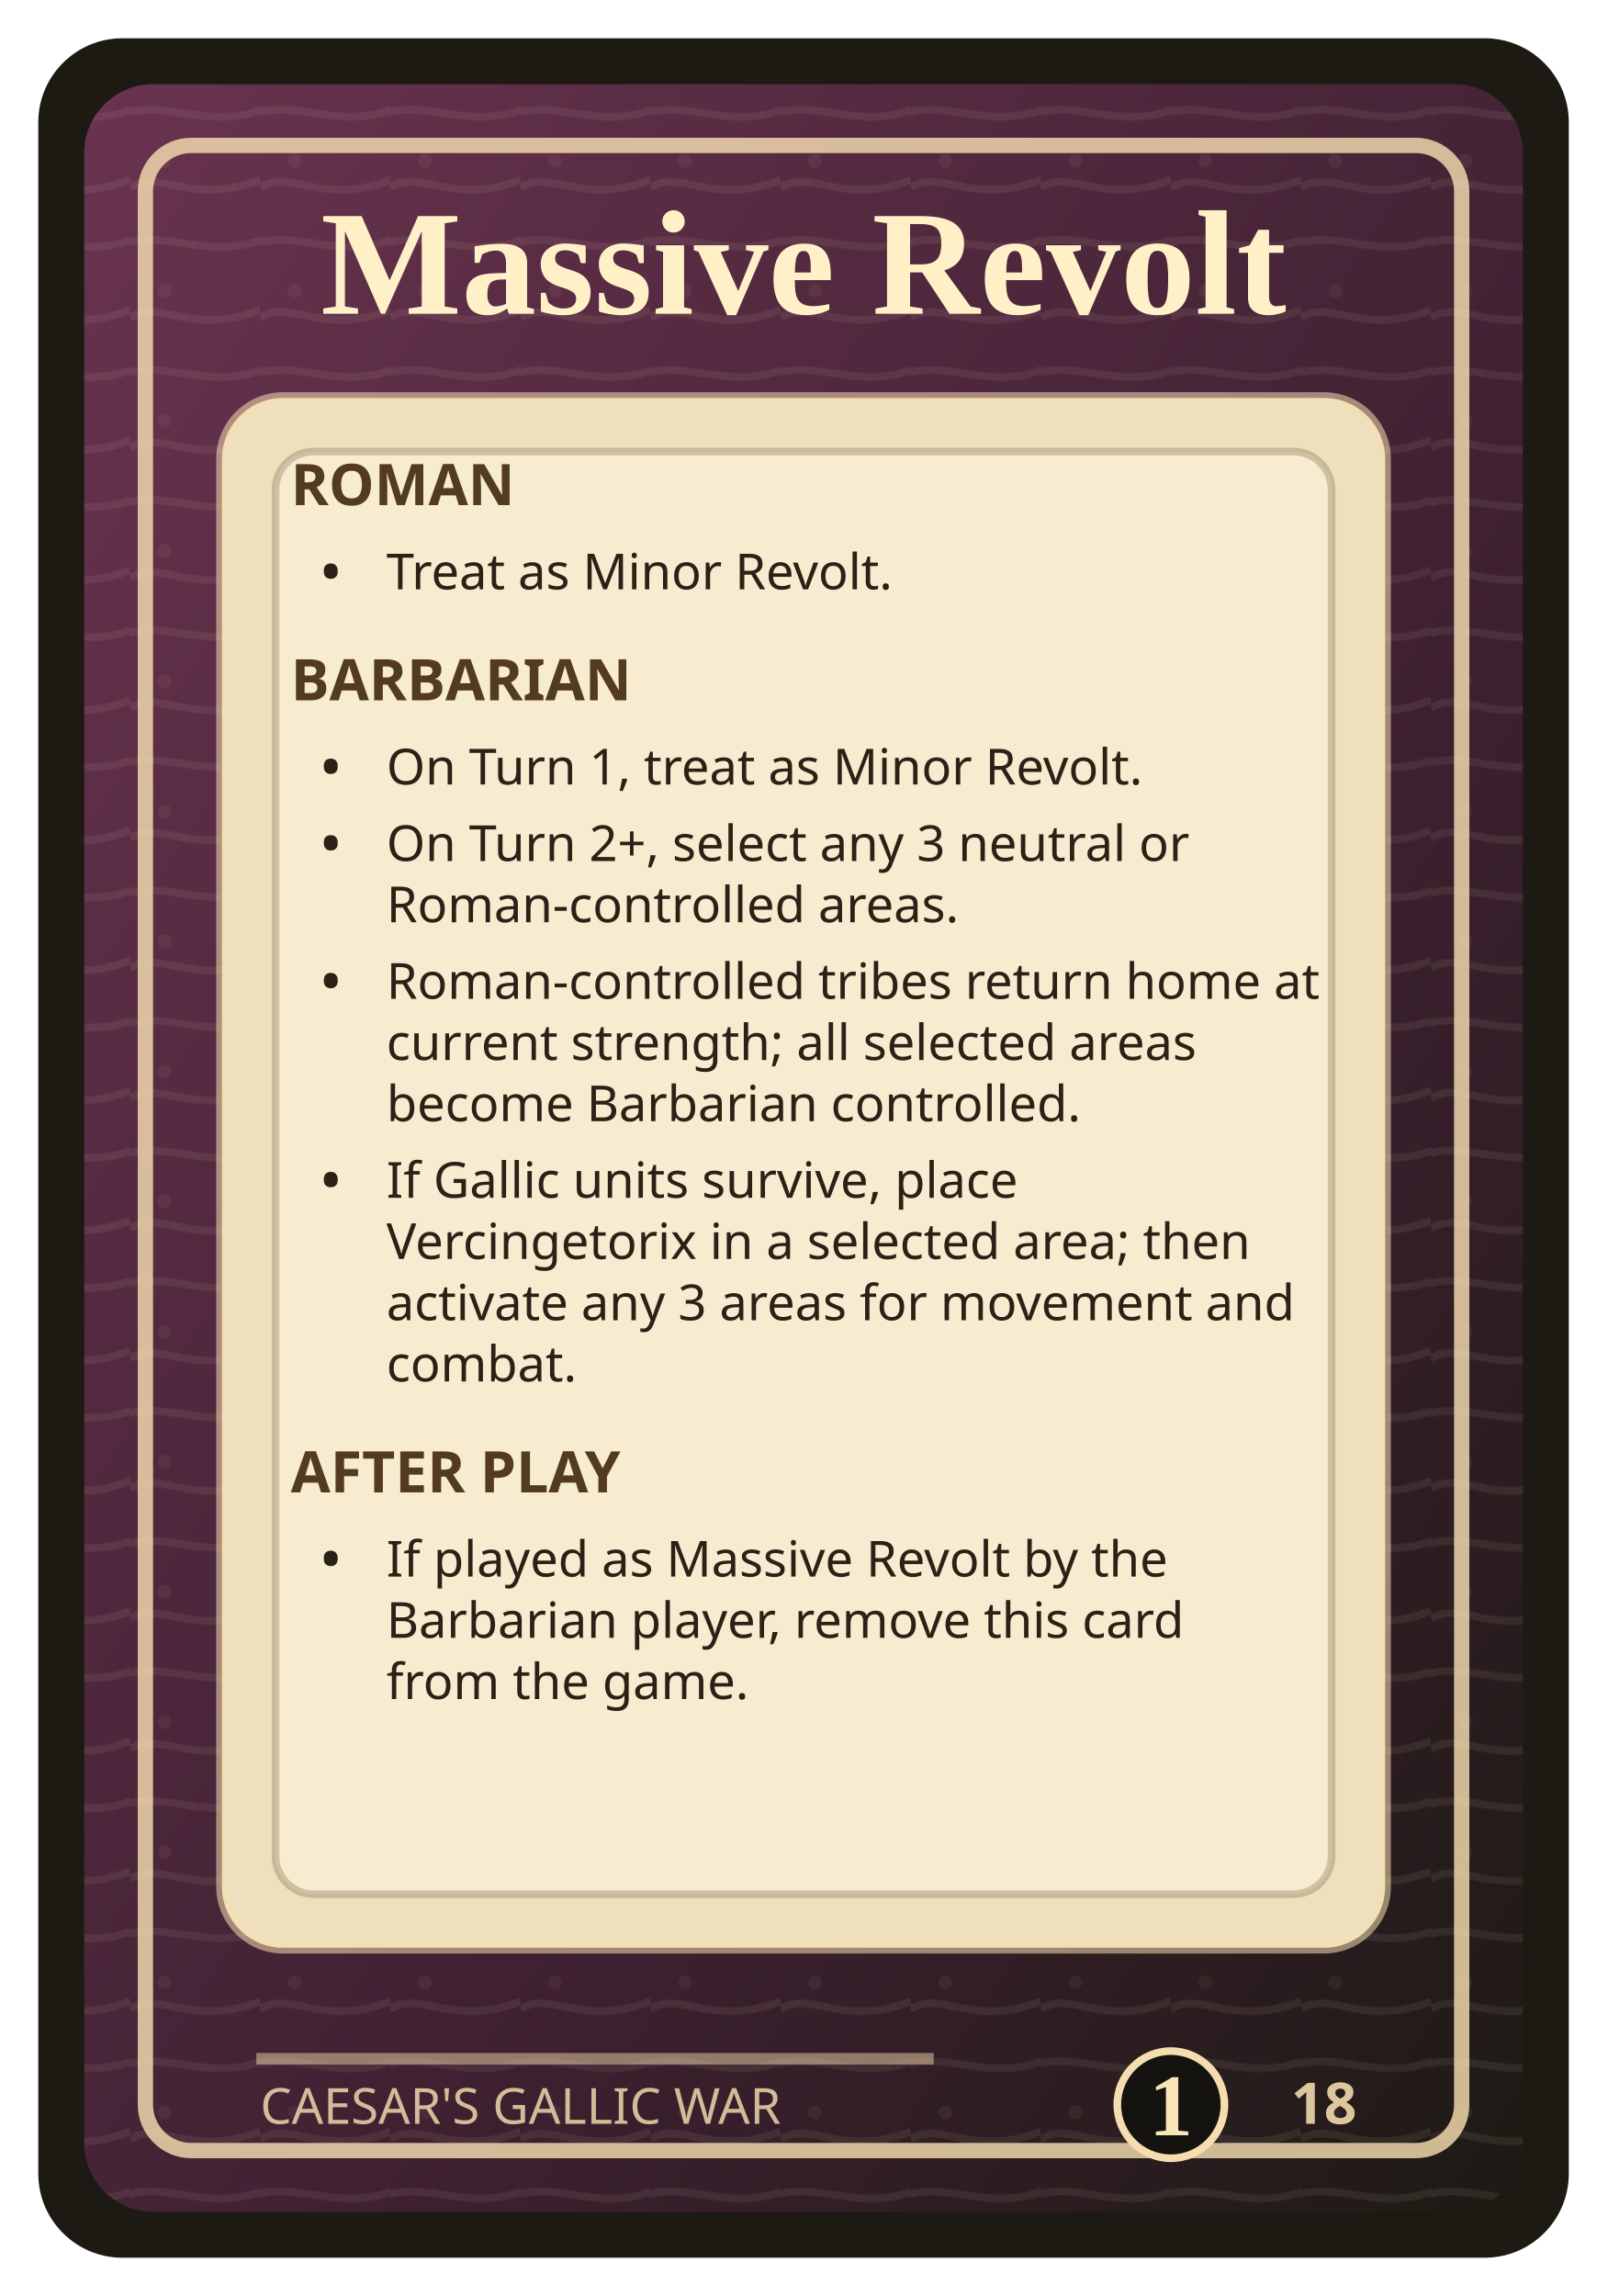
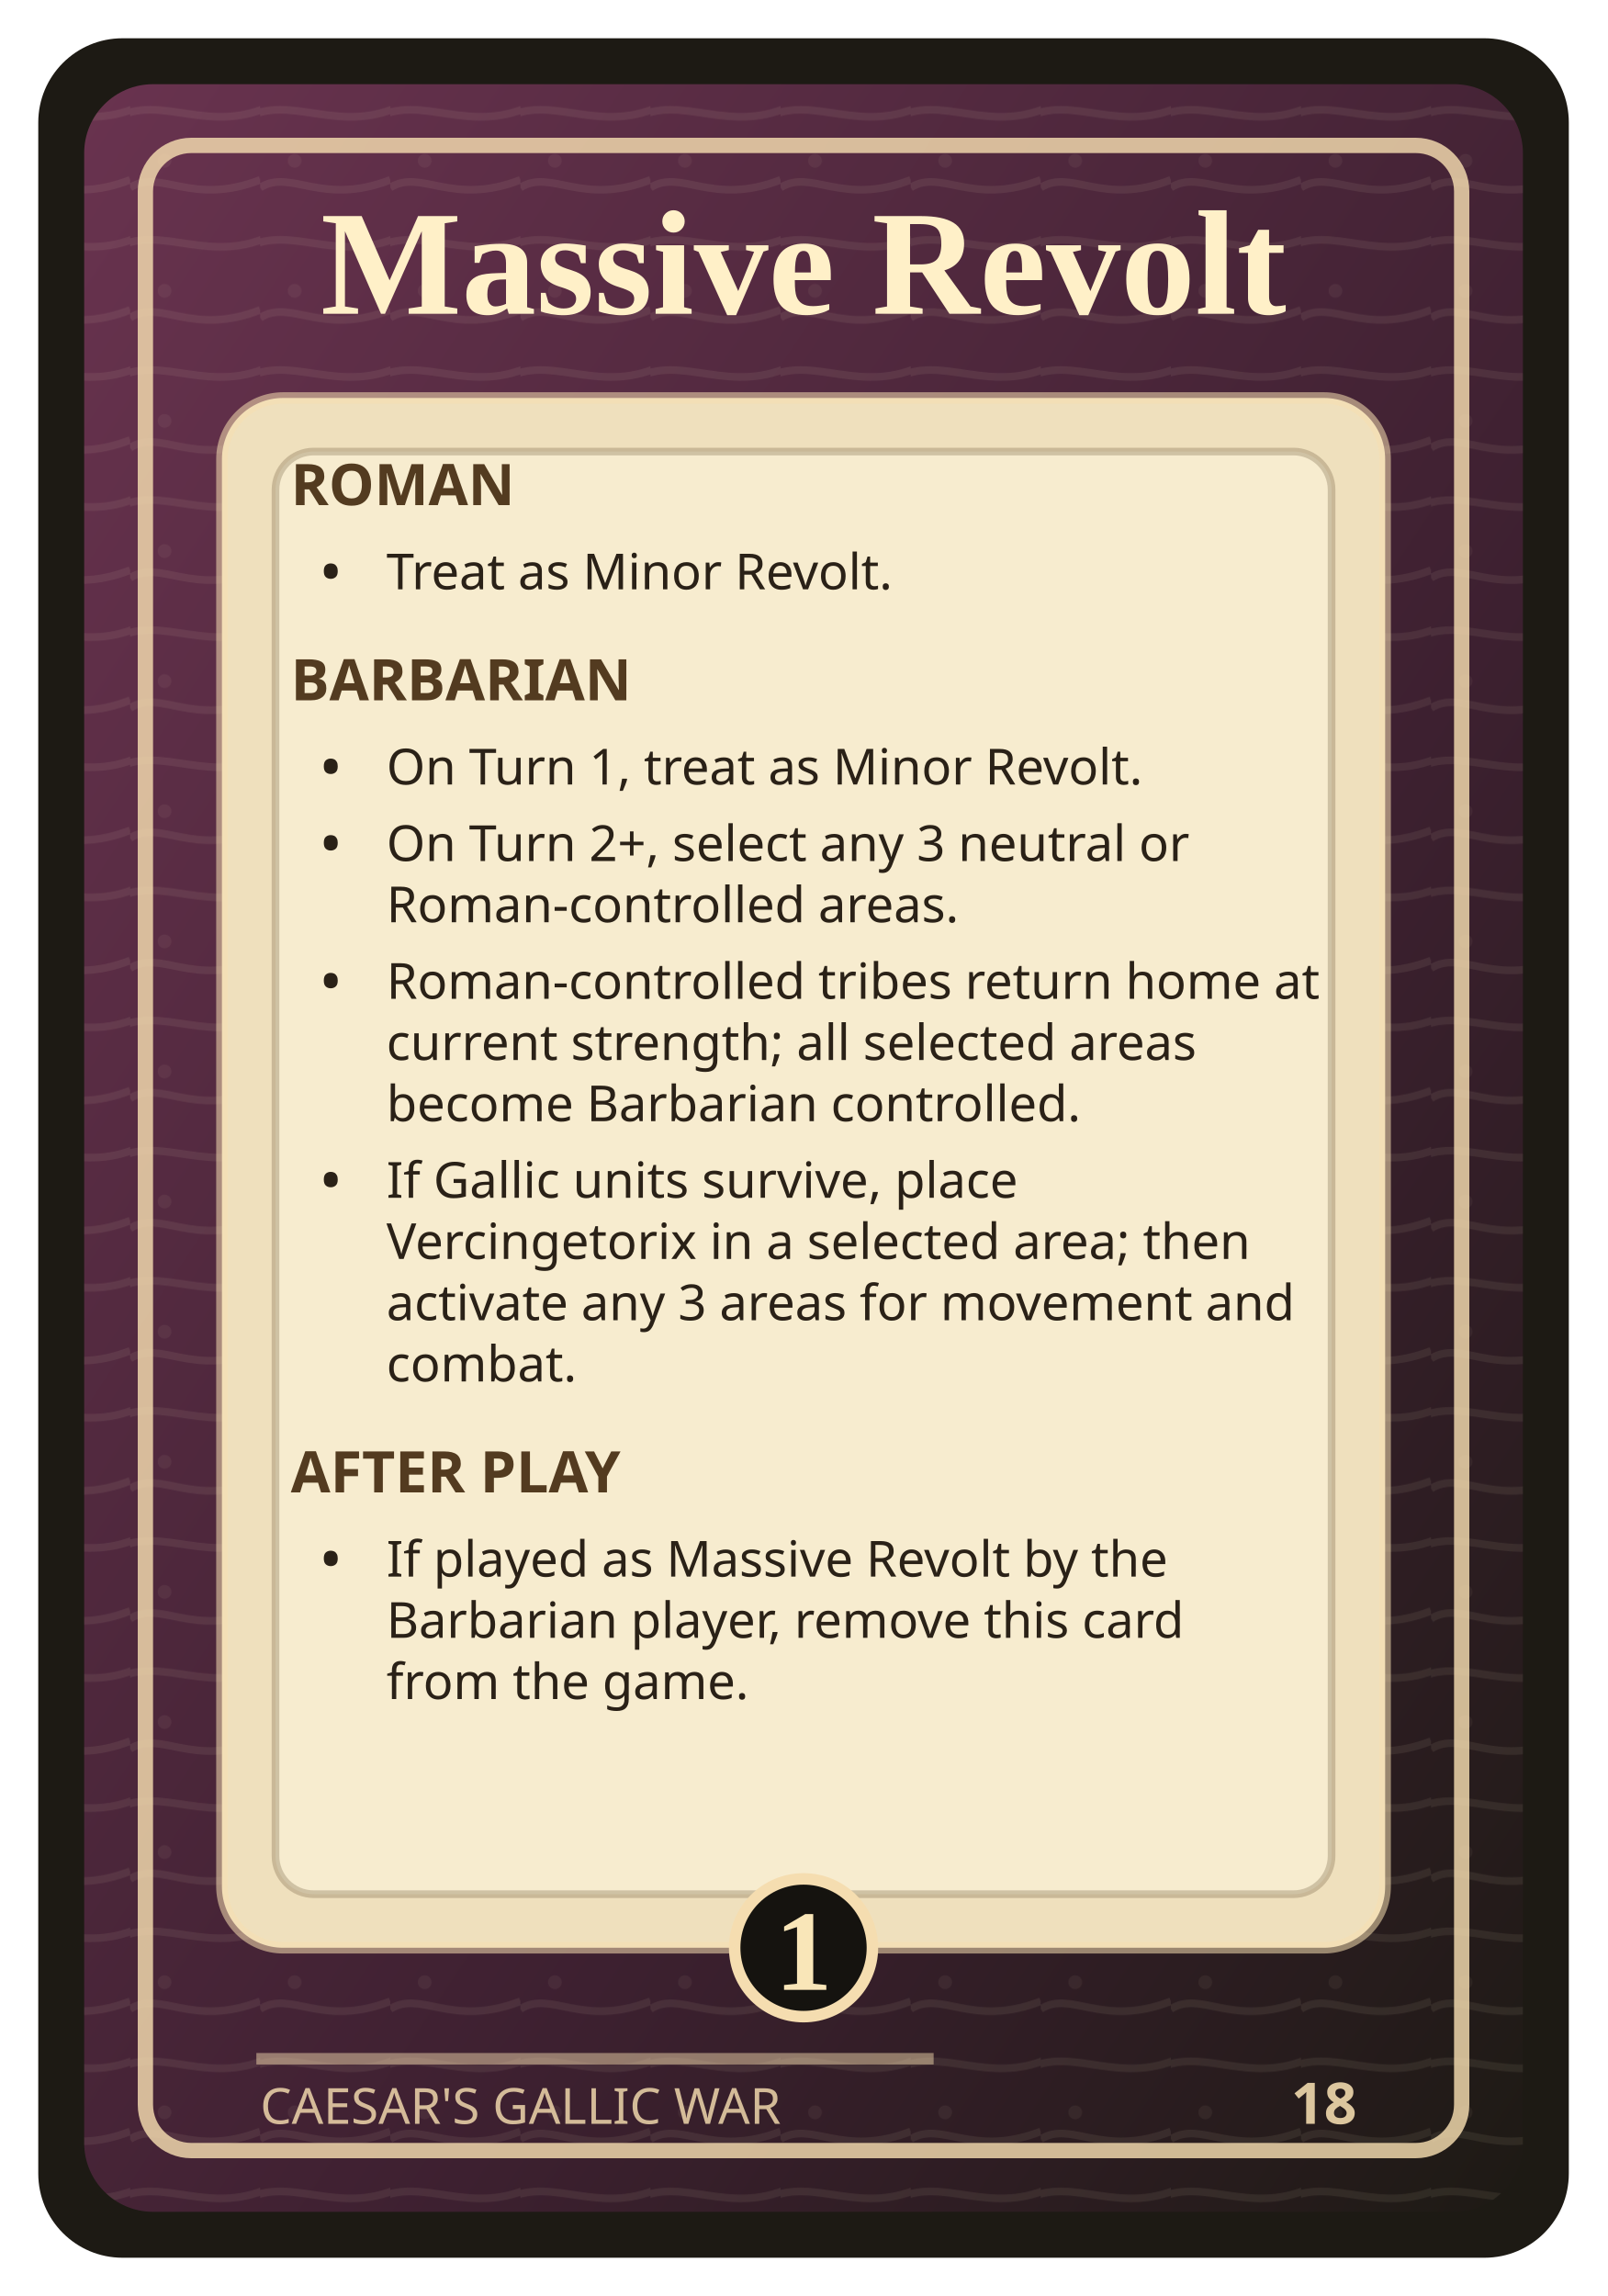
<svg xmlns="http://www.w3.org/2000/svg" width="420" height="600" viewBox="0 0 420 600" role="img" aria-labelledby="title desc">
  <defs>
    <linearGradient id="field" x1="0" y1="0" x2="1" y2="1">
      <stop offset="0" stop-color="#69334f" />
      <stop offset="0.62" stop-color="#3d2030" />
      <stop offset="1" stop-color="#1d1a14" />
    </linearGradient>
    <pattern id="grain" width="34" height="34" patternUnits="userSpaceOnUse">
      <path d="M0 15 C8 10 16 20 34 13 M-4 31 C8 24 21 36 38 27" fill="none" stroke="#f3e6c7" stroke-opacity="0.08" stroke-width="2" />
      <circle cx="9" cy="8" r="1.8" fill="#f3e6c7" fill-opacity="0.06" />
    </pattern>
    <filter id="shadow" x="-20%" y="-20%" width="140%" height="140%">
      <feDropShadow dx="0" dy="5" stdDeviation="4" flood-color="#000" flood-opacity="0.34" />
    </filter>
  </defs>
  <rect x="10" y="10" width="400" height="580" rx="22" fill="#1d1a14" />
  <rect x="22" y="22" width="376" height="556" rx="18" fill="url(#field)" />
  <rect x="22" y="22" width="376" height="556" rx="18" fill="url(#grain)" />
  <rect x="38" y="38" width="344" height="524" rx="12" fill="none" stroke="#f5ddb0" stroke-opacity="0.82" stroke-width="4" />
  <text x="210" y="82" text-anchor="middle" font-family="Georgia, 'Times New Roman', serif" font-size="39" font-weight="700" fill="#fff0c8">
    <tspan x="210" y="82">Massive Revolt</tspan>
  </text>
  <rect x="58" y="104" width="304" height="405" rx="16" fill="#efe0bd" stroke="#f5ddb0" stroke-opacity="0.55" stroke-width="3" />
  <rect x="72" y="118" width="276" height="377" rx="10" fill="#f7edd0" fill-opacity="0.94" stroke="#533b20" stroke-opacity="0.24" stroke-width="2" />
  <text x="76" y="132" font-family="ui-sans-serif, system-ui, sans-serif" font-size="15" font-weight="900" fill="#533b20">ROMAN</text>
  <text x="84" y="154" font-family="ui-sans-serif, system-ui, sans-serif" font-size="13" font-weight="650" fill="#2a2117">•</text>
  <text x="101" y="154" font-family="ui-sans-serif, system-ui, sans-serif" font-size="13" fill="#2a2117">Treat as Minor Revolt.</text>
  <text x="76" y="183" font-family="ui-sans-serif, system-ui, sans-serif" font-size="15" font-weight="900" fill="#533b20">BARBARIAN</text>
  <text x="84" y="205" font-family="ui-sans-serif, system-ui, sans-serif" font-size="13" font-weight="650" fill="#2a2117">•</text>
  <text x="101" y="205" font-family="ui-sans-serif, system-ui, sans-serif" font-size="13" fill="#2a2117">On Turn 1, treat as Minor Revolt.</text>
  <text x="84" y="225" font-family="ui-sans-serif, system-ui, sans-serif" font-size="13" font-weight="650" fill="#2a2117">•</text>
  <text x="101" y="225" font-family="ui-sans-serif, system-ui, sans-serif" font-size="13" fill="#2a2117">On Turn 2+, select any 3 neutral or</text>
  <text x="84" y="241" font-family="ui-sans-serif, system-ui, sans-serif" font-size="13" font-weight="650" fill="#2a2117" />
  <text x="101" y="241" font-family="ui-sans-serif, system-ui, sans-serif" font-size="13" fill="#2a2117">Roman-controlled areas.</text>
  <text x="84" y="261" font-family="ui-sans-serif, system-ui, sans-serif" font-size="13" font-weight="650" fill="#2a2117">•</text>
  <text x="101" y="261" font-family="ui-sans-serif, system-ui, sans-serif" font-size="13" fill="#2a2117">Roman-controlled tribes return home at</text>
  <text x="84" y="277" font-family="ui-sans-serif, system-ui, sans-serif" font-size="13" font-weight="650" fill="#2a2117" />
  <text x="101" y="277" font-family="ui-sans-serif, system-ui, sans-serif" font-size="13" fill="#2a2117">current strength; all selected areas</text>
  <text x="84" y="293" font-family="ui-sans-serif, system-ui, sans-serif" font-size="13" font-weight="650" fill="#2a2117" />
  <text x="101" y="293" font-family="ui-sans-serif, system-ui, sans-serif" font-size="13" fill="#2a2117">become Barbarian controlled.</text>
  <text x="84" y="313" font-family="ui-sans-serif, system-ui, sans-serif" font-size="13" font-weight="650" fill="#2a2117">•</text>
  <text x="101" y="313" font-family="ui-sans-serif, system-ui, sans-serif" font-size="13" fill="#2a2117">If Gallic units survive, place</text>
  <text x="84" y="329" font-family="ui-sans-serif, system-ui, sans-serif" font-size="13" font-weight="650" fill="#2a2117" />
  <text x="101" y="329" font-family="ui-sans-serif, system-ui, sans-serif" font-size="13" fill="#2a2117">Vercingetorix in a selected area; then</text>
  <text x="84" y="345" font-family="ui-sans-serif, system-ui, sans-serif" font-size="13" font-weight="650" fill="#2a2117" />
  <text x="101" y="345" font-family="ui-sans-serif, system-ui, sans-serif" font-size="13" fill="#2a2117">activate any 3 areas for movement and</text>
  <text x="84" y="361" font-family="ui-sans-serif, system-ui, sans-serif" font-size="13" font-weight="650" fill="#2a2117" />
  <text x="101" y="361" font-family="ui-sans-serif, system-ui, sans-serif" font-size="13" fill="#2a2117">combat.</text>
  <text x="76" y="390" font-family="ui-sans-serif, system-ui, sans-serif" font-size="15" font-weight="900" fill="#533b20">AFTER PLAY</text>
  <text x="84" y="412" font-family="ui-sans-serif, system-ui, sans-serif" font-size="13" font-weight="650" fill="#2a2117">•</text>
  <text x="101" y="412" font-family="ui-sans-serif, system-ui, sans-serif" font-size="13" fill="#2a2117">If played as Massive Revolt by the</text>
  <text x="84" y="428" font-family="ui-sans-serif, system-ui, sans-serif" font-size="13" font-weight="650" fill="#2a2117" />
  <text x="101" y="428" font-family="ui-sans-serif, system-ui, sans-serif" font-size="13" fill="#2a2117">Barbarian player, remove this card</text>
  <text x="84" y="444" font-family="ui-sans-serif, system-ui, sans-serif" font-size="13" font-weight="650" fill="#2a2117" />
  <text x="101" y="444" font-family="ui-sans-serif, system-ui, sans-serif" font-size="13" fill="#2a2117">from the game.</text>
  <path d="M67 538 H244" stroke="#f5ddb0" stroke-opacity="0.48" stroke-width="3" />
  <text x="68" y="555" font-family="ui-sans-serif, system-ui, sans-serif" font-size="13" fill="#f5ddb0" opacity="0.82">CAESAR'S GALLIC WAR</text>
-   <circle cx="306" cy="550" r="14" fill="#15130f" stroke="#f5ddb0" stroke-width="2" />
-   <text x="306" y="558" text-anchor="middle" font-family="Georgia, 'Times New Roman', serif" font-size="23" font-weight="700" fill="#f9e6b8">1</text>
+   <circle cx="210" cy="509" r="18" fill="#15130f" stroke="#f5ddb0" stroke-width="3" />
+   <text x="210" y="520" text-anchor="middle" font-family="Georgia, 'Times New Roman', serif" font-size="30" font-weight="700" fill="#f9e6b8">1</text>
  <text x="346" y="555" text-anchor="middle" font-family="ui-sans-serif, system-ui, sans-serif" font-size="15" font-weight="800" fill="#f5ddb0" opacity="0.88">18</text>
</svg>
